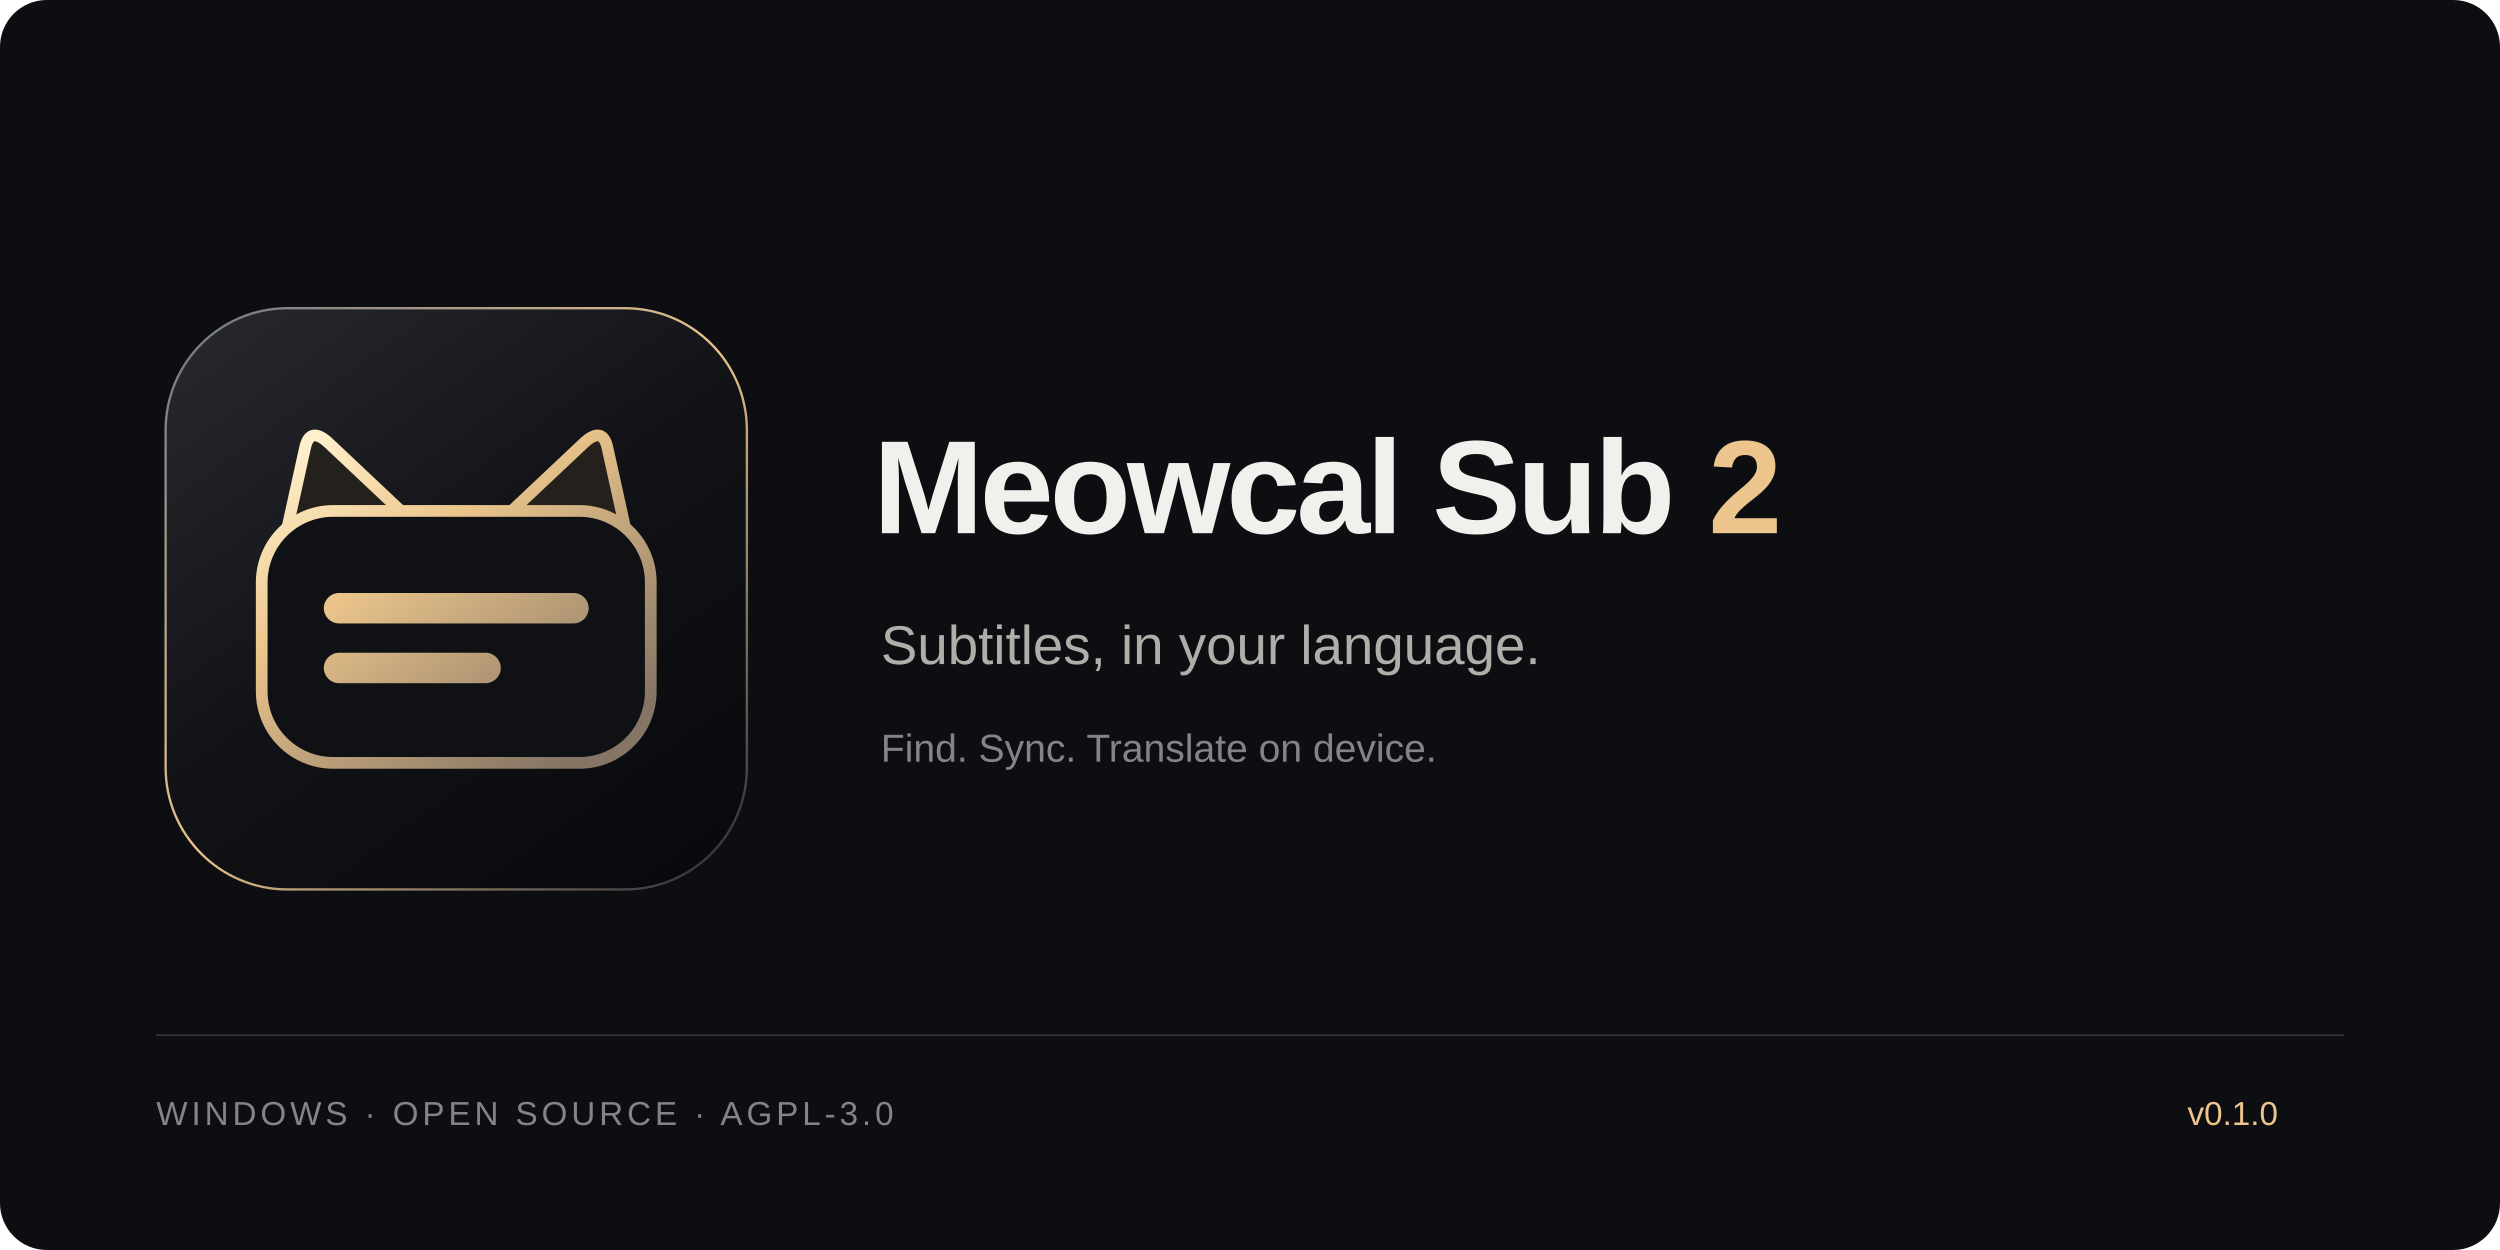
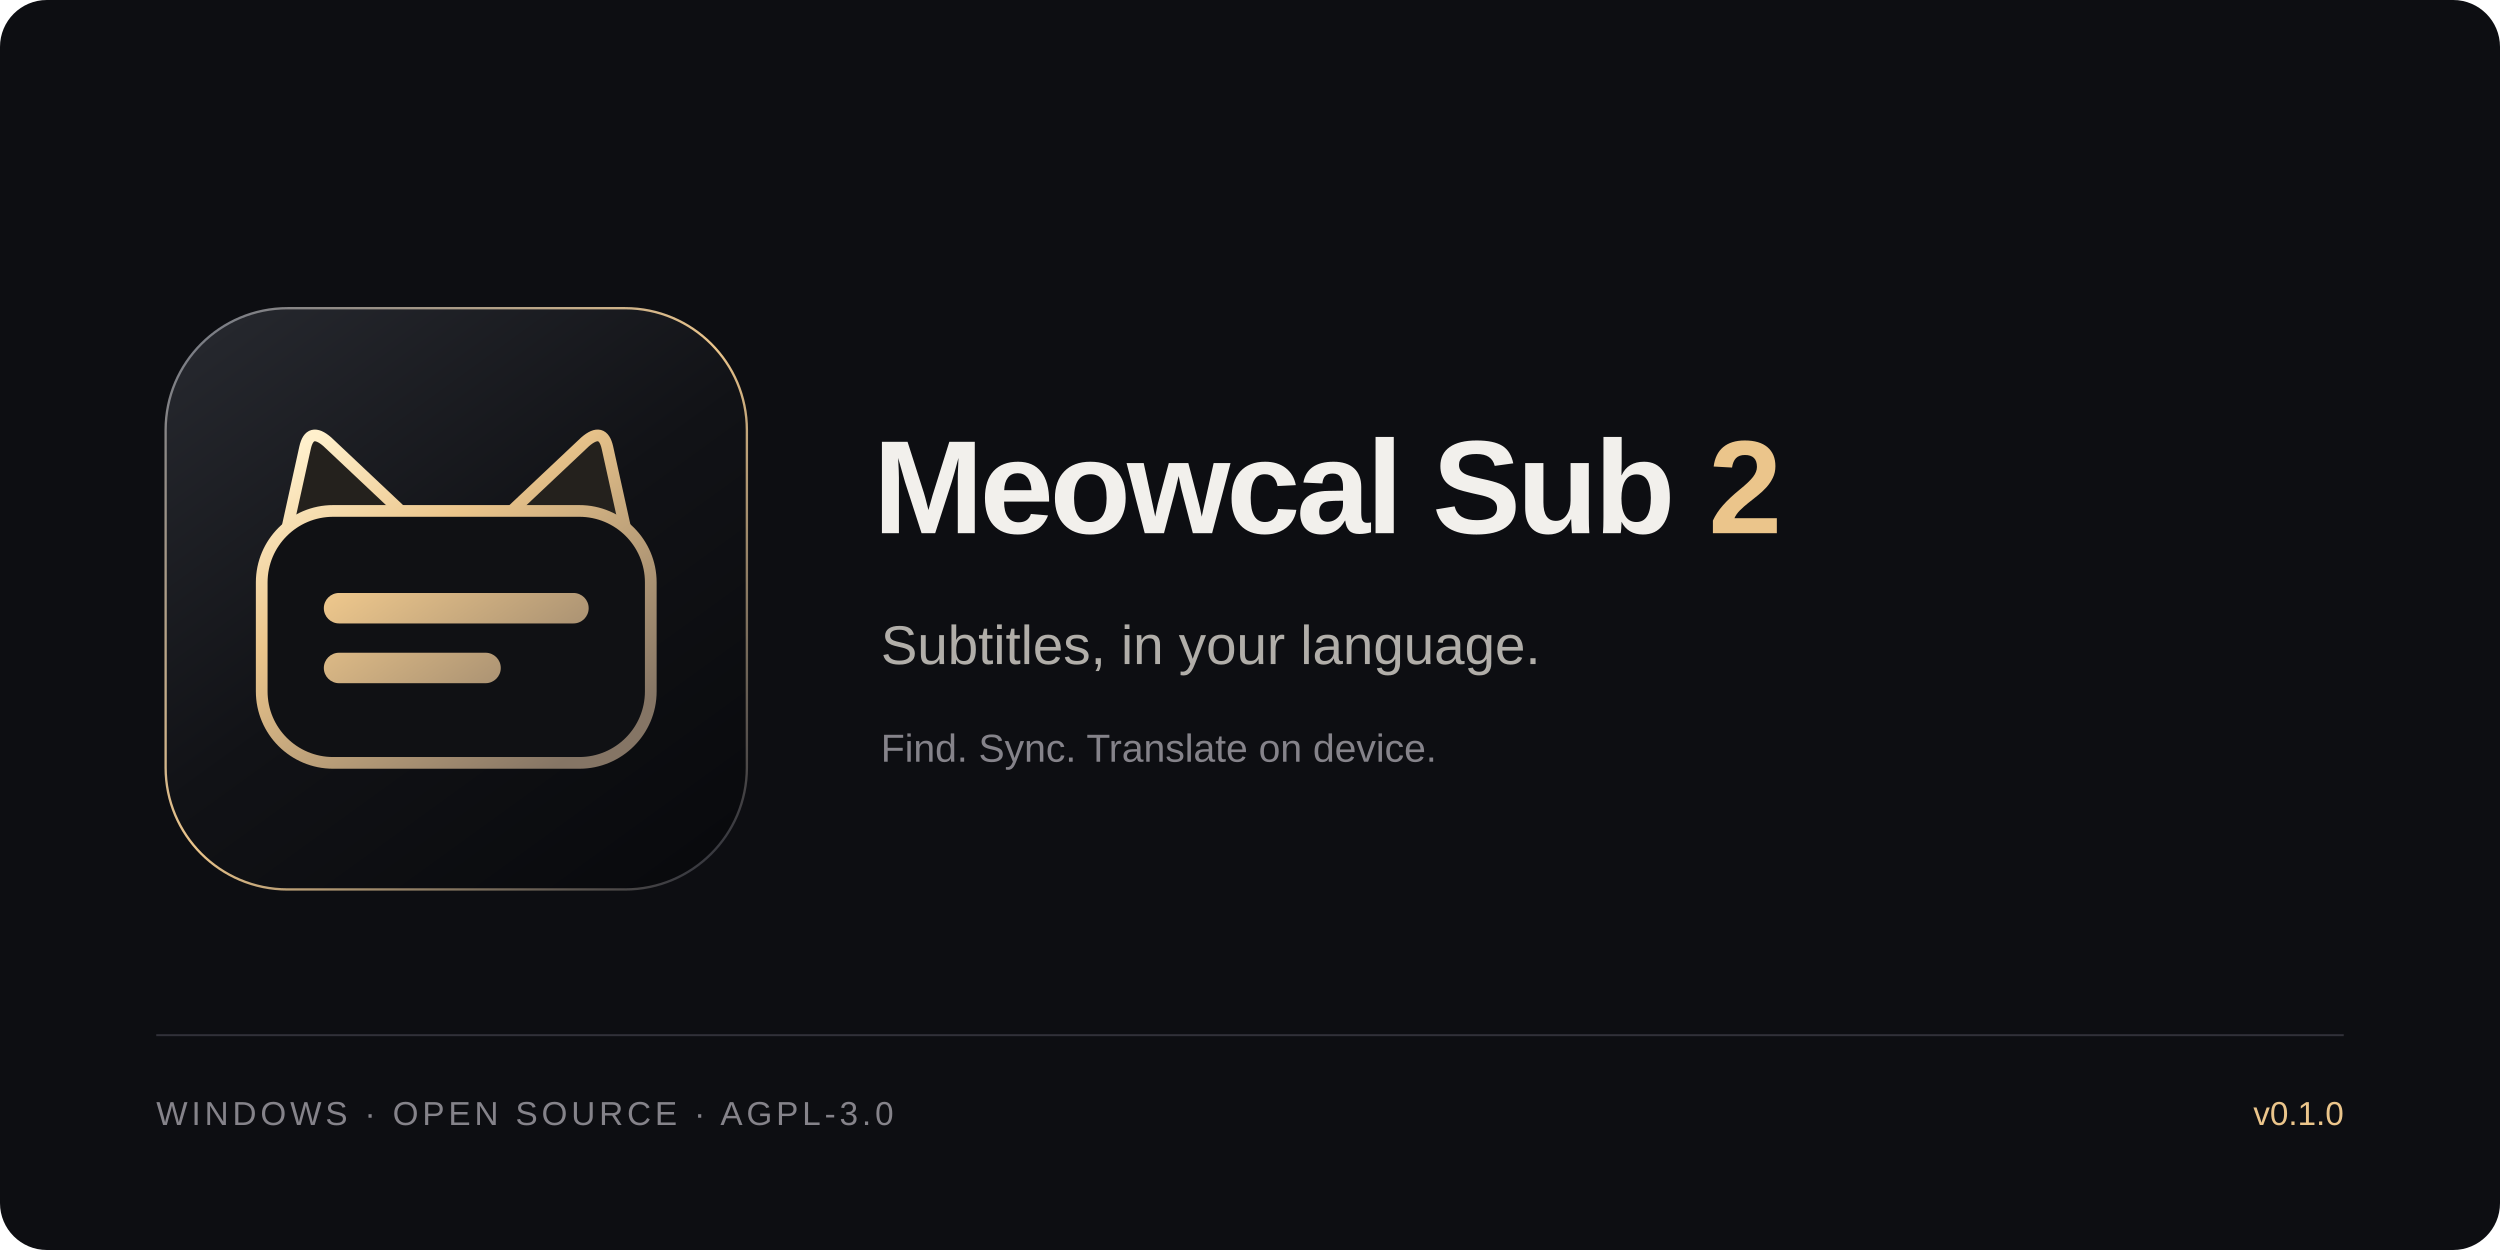
<svg xmlns="http://www.w3.org/2000/svg" width="1280" height="640" viewBox="0 0 1280 640" fill="none">
  <rect width="1280" height="640" rx="24" fill="#0D0E12" />
  <path d="M80 530H1200" stroke="#313139" />
  <g transform="translate(80 153) scale(.6)">
    <defs>
      <linearGradient id="tile" x1="64" y1="20" x2="420" y2="512" gradientUnits="userSpaceOnUse">
        <stop stop-color="#25272D" />
        <stop offset=".5" stop-color="#111216" />
        <stop offset="1" stop-color="#090A0D" />
      </linearGradient>
      <linearGradient id="gold" x1="140" y1="115" x2="340" y2="400" gradientUnits="userSpaceOnUse">
        <stop stop-color="#FFF0CC" />
        <stop offset=".35" stop-color="#EBC58B" />
        <stop offset="1" stop-color="#857565" />
      </linearGradient>
      <linearGradient id="edge" x1="30" y1="30" x2="470" y2="490" gradientUnits="userSpaceOnUse">
        <stop stop-color="#777B85" />
        <stop offset=".5" stop-color="#EBC58B" />
        <stop offset="1" stop-color="#34363E" />
      </linearGradient>
    </defs>
    <rect x="8" y="8" width="496" height="496" rx="104" fill="url(#tile)" stroke="url(#edge)" stroke-width="2" />
    <path d="M108 213L127 127Q131 109 146 122L215 187M297 187L366 122Q381 109 385 127L404 213" fill="#24211D" stroke="url(#gold)" stroke-width="10" stroke-linejoin="round" />
    <rect x="90" y="181" width="332" height="215" rx="61" fill="#101114" stroke="url(#gold)" stroke-width="10" />
    <rect x="143" y="251" width="226" height="26" rx="13" fill="url(#gold)" />
    <rect x="143" y="302" width="151" height="26" rx="13" fill="url(#gold)" />
  </g>
  <text x="447" y="273" fill="#F2F0EC" font-family="Segoe UI,Arial,sans-serif" font-size="68" font-weight="600" letter-spacing="-2">Meowcal Sub <tspan fill="#EBC58B">2</tspan>
  </text>
  <text x="451" y="340" fill="#B1AEA9" font-family="Segoe UI,Arial,sans-serif" font-size="28">Subtitles, in your language.</text>
  <text x="451" y="390" fill="#85838A" font-family="Segoe UI,Arial,sans-serif" font-size="20">Find. Sync. Translate on device.</text>
  <text x="80" y="576" fill="#85838A" font-family="Segoe UI,Arial,sans-serif" font-size="17" letter-spacing="2">WINDOWS · OPEN SOURCE · AGPL-3.0</text>
-   <text x="1120" y="576" fill="#EBC58B" font-family="Segoe UI,Arial,sans-serif" font-size="17">v0.1.0</text>
+   <text id="release-version" x="1200" y="576" text-anchor="end" fill="#EBC58B" font-family="Segoe UI,Arial,sans-serif" font-size="17">v0.1.0</text>
</svg>
